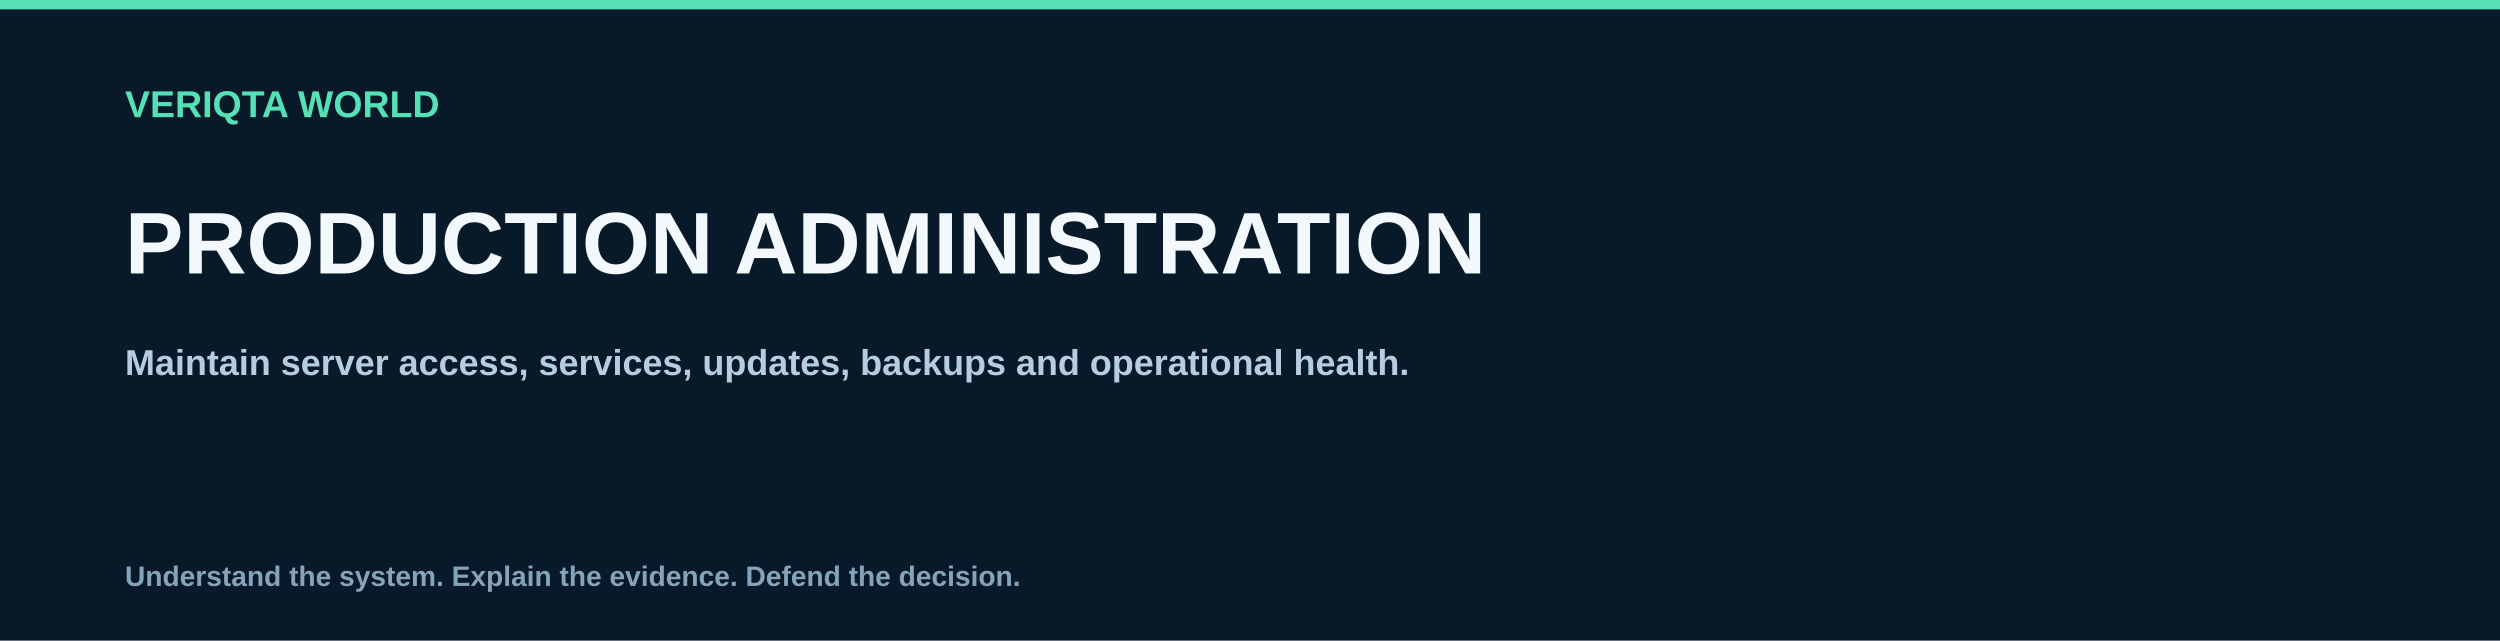
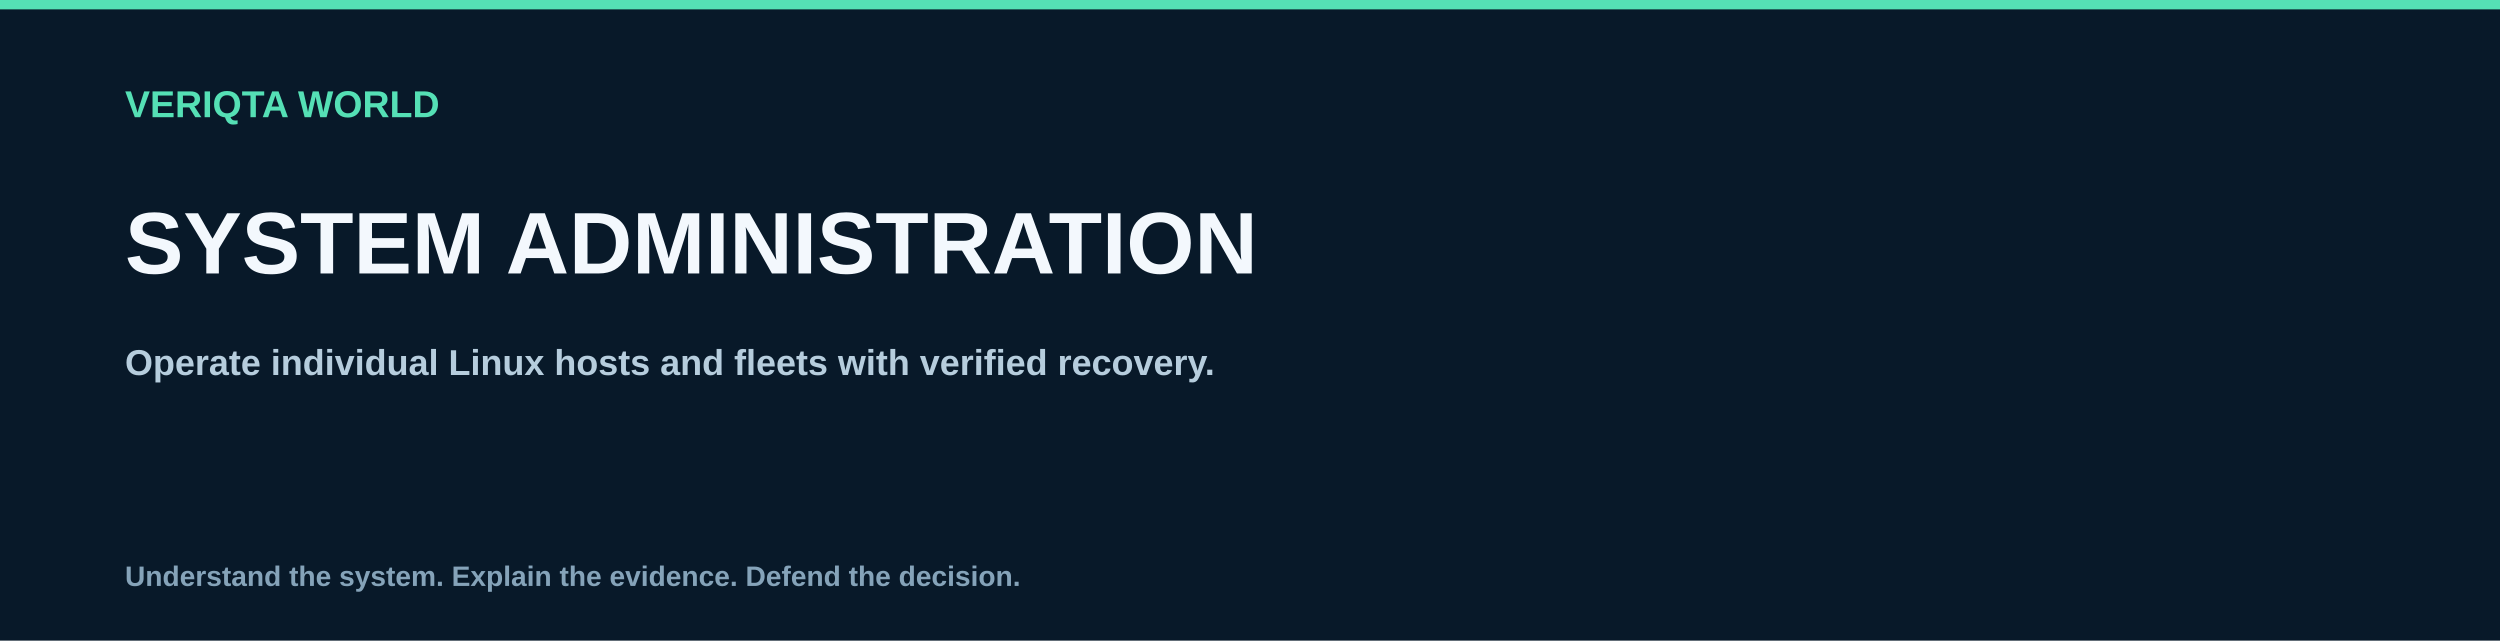
<svg xmlns="http://www.w3.org/2000/svg" width="1600" height="410" viewBox="0 0 1600 410" role="img" aria-labelledby="t d">
  <rect width="1600" height="410" fill="#081929" />
  <path d="M0 0H1600" stroke="#55e0b5" stroke-width="12" />
  <g font-family="Arial,sans-serif" font-weight="700">
    <text x="80" y="75" font-size="24" fill="#55e0b5">VERIQTA WORLD</text>
-     <text x="80" y="175" font-size="56" fill="#f3f8fd">PRODUCTION ADMINISTRATION</text>
-     <text x="80" y="240" font-size="23" fill="#b6cddd">Maintain server access, services, updates, backups and operational health.</text>
+     <text x="80" y="175" font-size="56" fill="#f3f8fd">SYSTEM ADMINISTRATION</text>
+     <text x="80" y="240" font-size="23" fill="#b6cddd">Operate individual Linux hosts and fleets with verified recovery.</text>
    <text x="80" y="375" font-size="18" fill="#85a3b9">Understand the system. Explain the evidence. Defend the decision.</text>
  </g>
</svg>
